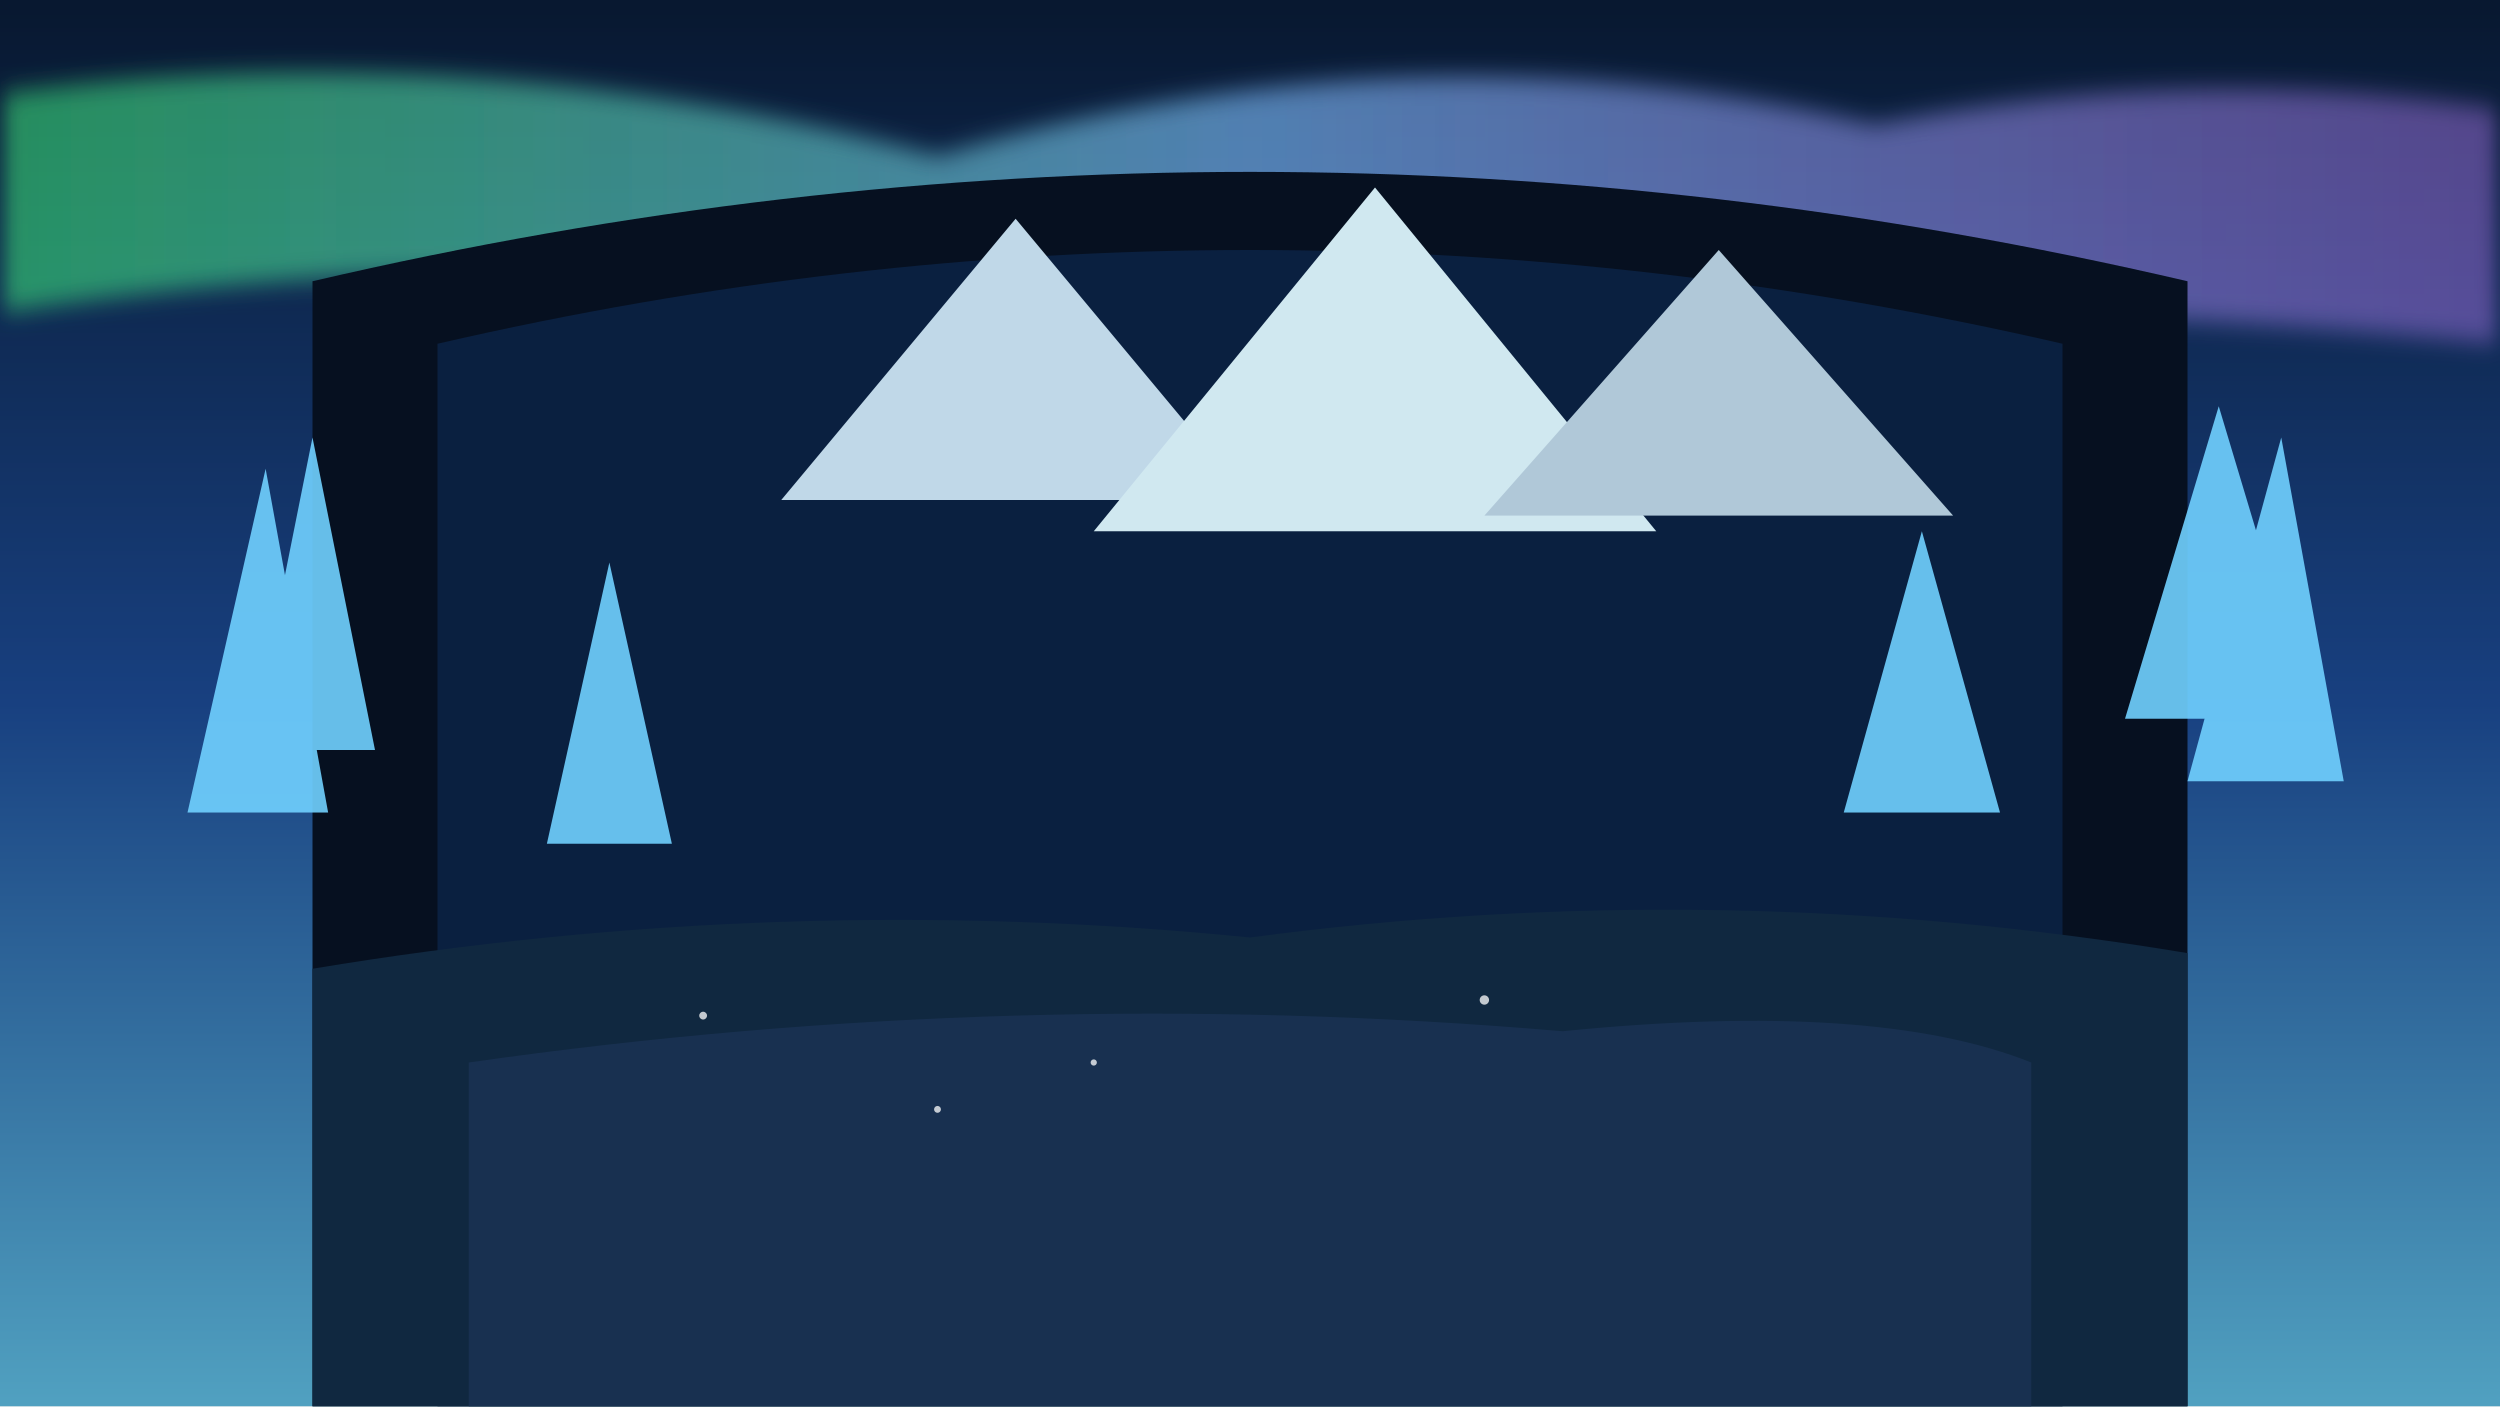
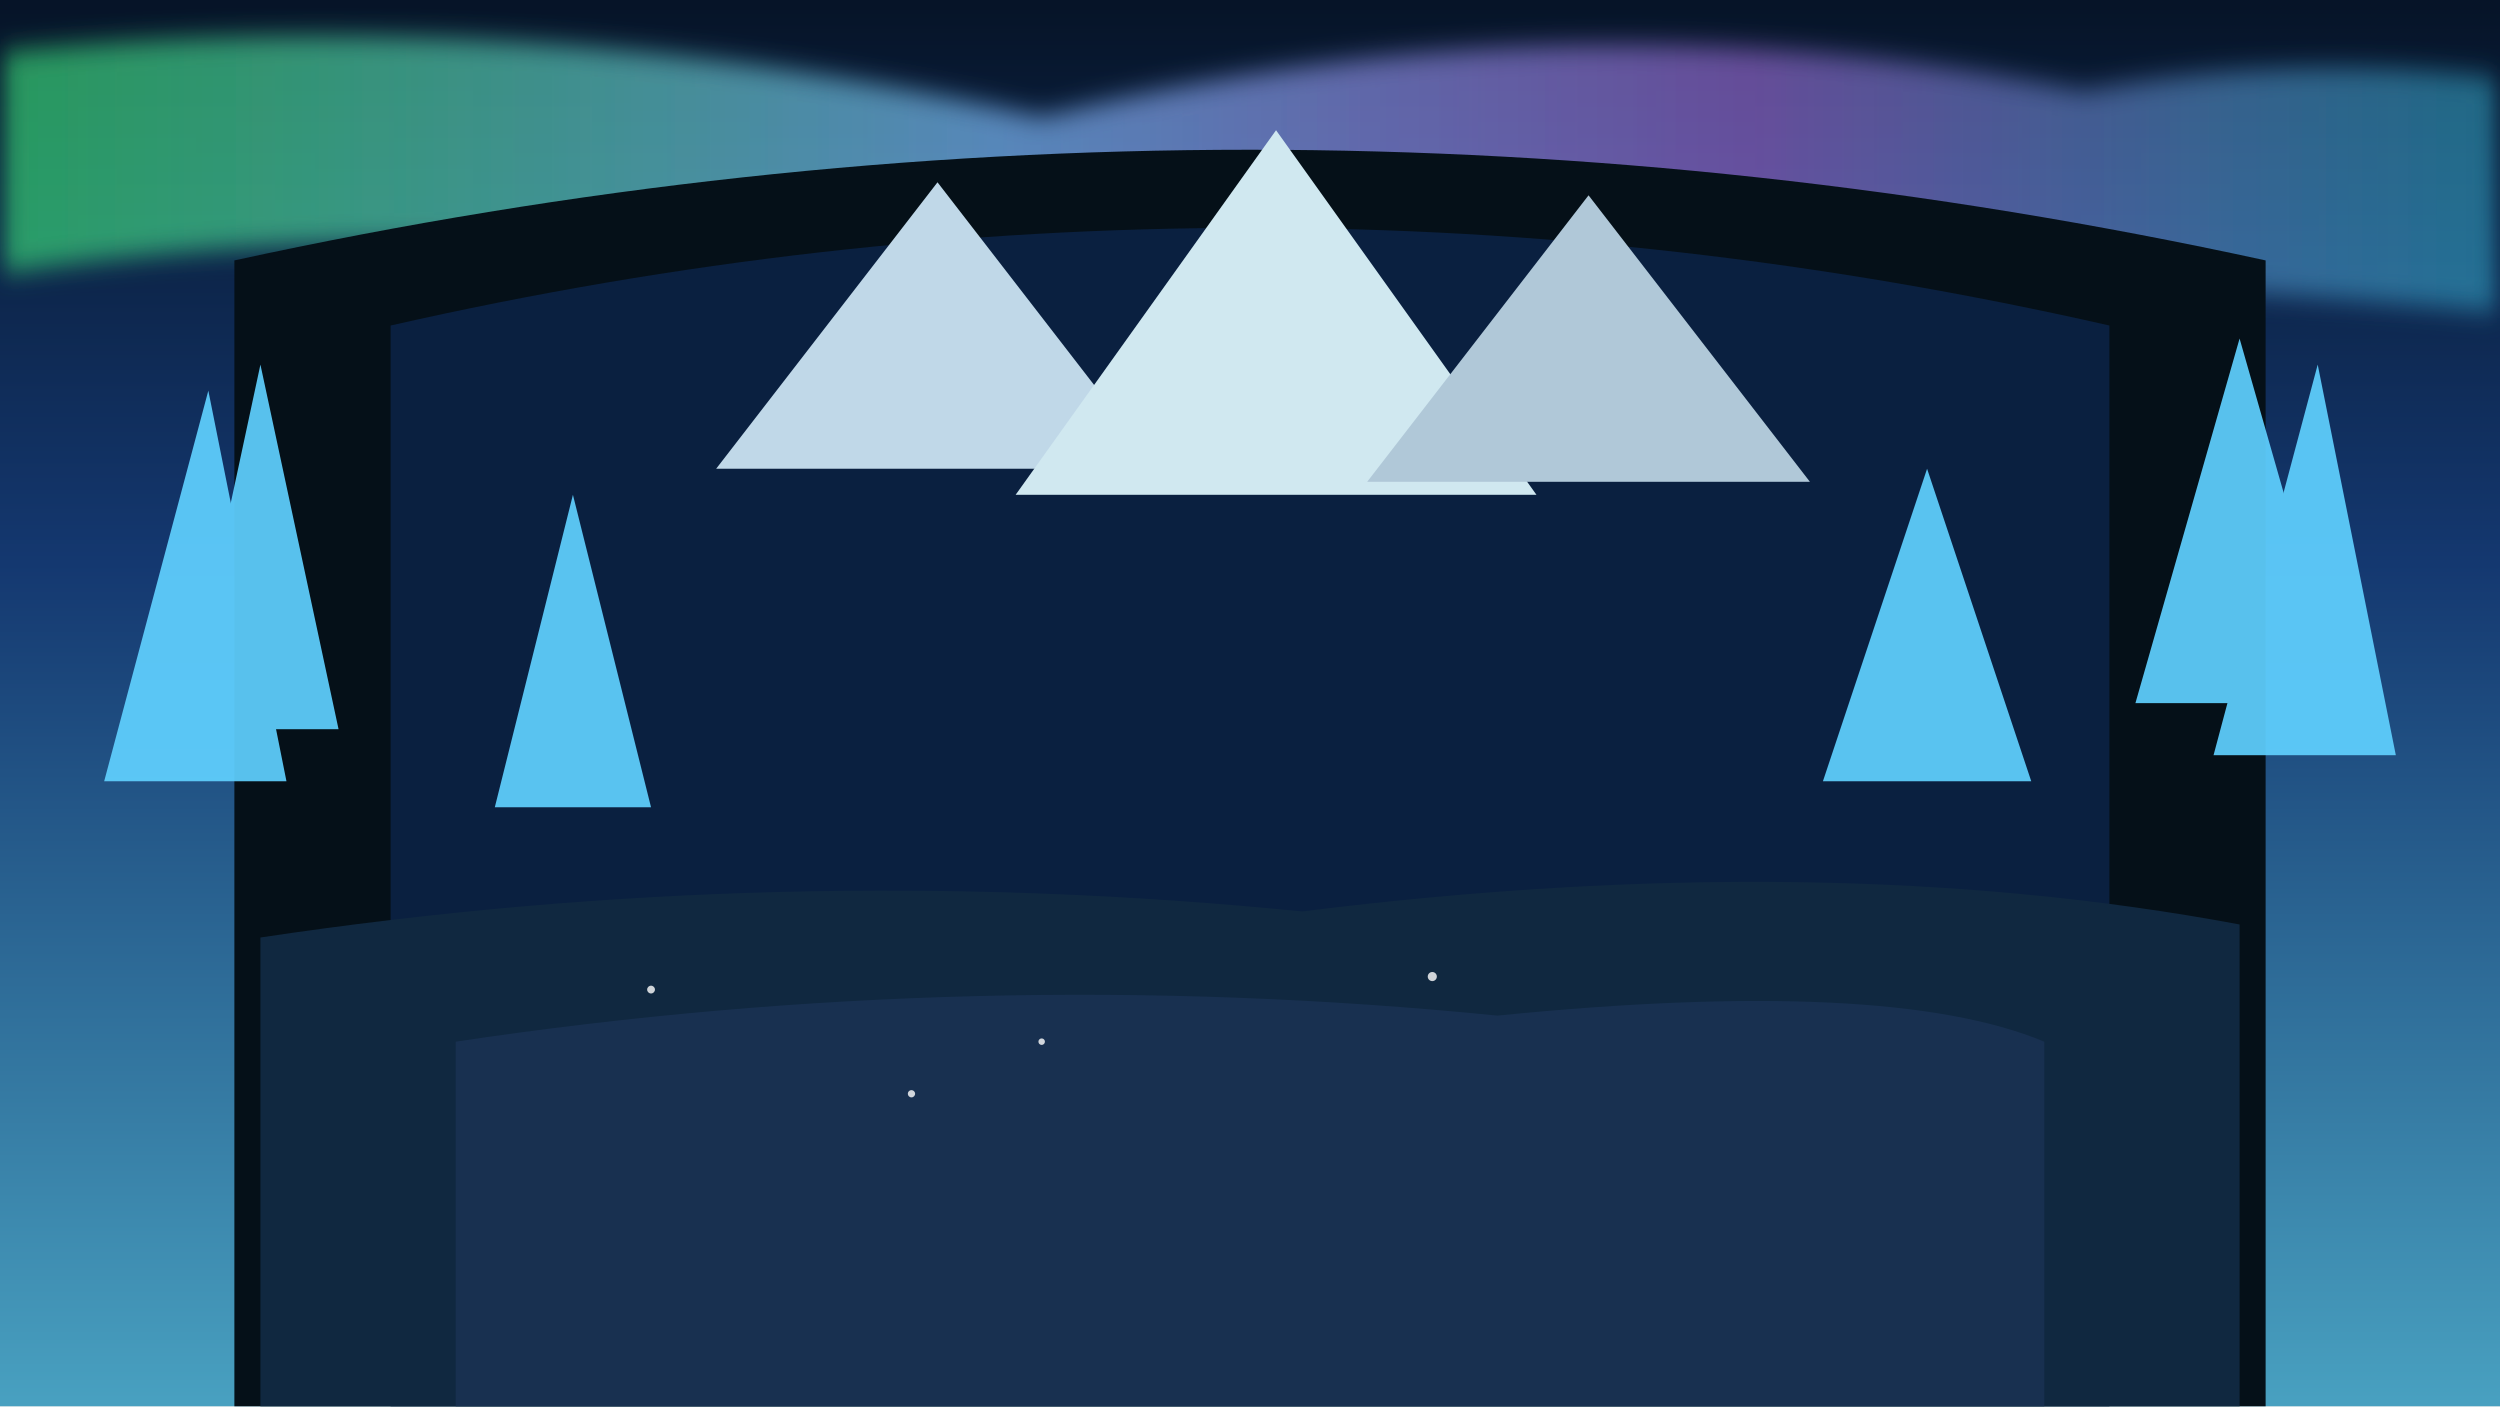
- <svg xmlns="http://www.w3.org/2000/svg" viewBox="0 0 1600 900" preserveAspectRatio="xMidYMid slice">
+ <svg xmlns="http://www.w3.org/2000/svg" viewBox="0 0 1920 1080" preserveAspectRatio="xMidYMid slice">
  <defs>
    <linearGradient id="sky" x1="0" y1="0" x2="0" y2="1">
-       <stop offset="0" stop-color="#081830" />
-       <stop offset=".5" stop-color="#184080" />
-       <stop offset="1" stop-color="#50a0c0" />
+       <stop offset="0" stop-color="#061428" />
+       <stop offset=".4" stop-color="#143870" />
+       <stop offset="1" stop-color="#48a0c0" />
    </linearGradient>
    <linearGradient id="aurora" x1="0" y1="0" x2="1" y2="0">
-       <stop offset="0" stop-color="#40ff80" stop-opacity=".5" />
-       <stop offset=".5" stop-color="#80c0ff" stop-opacity=".6" />
-       <stop offset="1" stop-color="#c080ff" stop-opacity=".4" />
+       <stop offset="0" stop-color="#40ff80" stop-opacity=".55" />
+       <stop offset=".4" stop-color="#80c0ff" stop-opacity=".65" />
+       <stop offset=".7" stop-color="#c080ff" stop-opacity=".5" />
+       <stop offset="1" stop-color="#40e0ff" stop-opacity=".4" />
    </linearGradient>
    <filter id="glow">
-       <feGaussianBlur stdDeviation="8" />
+       <feGaussianBlur stdDeviation="10" />
    </filter>
  </defs>
-   <rect width="1600" height="900" fill="url(#sky)" />
-   <path d="M0,60 Q300,20 600,100 Q900,10 1200,80 Q1400,40 1600,70 L1600,220 Q1200,180 800,220 Q400,140 0,200 Z" fill="url(#aurora)" filter="url(#glow)" />
-   <path d="M200,180 Q800,40 1400,180 L1400,900 L200,900 Z" fill="#061020" />
-   <path d="M280,220 Q800,100 1320,220 L1320,900 L280,900 Z" fill="#0a2040" />
-   <path d="M500,320 L650,140 L800,320 Z" fill="#c0d8e8" />
-   <path d="M700,340 L880,120 L1060,340 Z" fill="#d0e8f0" />
-   <path d="M950,330 L1100,160 L1250,330 Z" fill="#b0c8d8" />
-   <g fill="#70d0ff" opacity=".9">
-     <path d="M160,480 L200,280 L240,480 Z" />
-     <path d="M120,520 L170,300 L210,520 Z" />
-     <path d="M1360,460 L1420,260 L1480,460 Z" />
-     <path d="M1400,500 L1460,280 L1500,500 Z" />
-     <path d="M350,540 L390,360 L430,540 Z" />
-     <path d="M1180,520 L1230,340 L1280,520 Z" />
+   <rect width="1920" height="1080" fill="url(#sky)" />
+   <path d="M0,40 Q400,0 800,90 Q1200,-10 1600,70 Q1760,40 1920,60 L1920,240 Q1400,190 900,240 Q400,150 0,210 Z" fill="url(#aurora)" filter="url(#glow)" />
+   <path d="M180,200 Q960,30 1740,200 L1740,1080 L180,1080 Z" fill="#051018" />
+   <path d="M300,250 Q960,100 1620,250 L1620,1080 L300,1080 Z" fill="#0a2040" />
+   <path d="M550,360 L720,140 L890,360 Z" fill="#c0d8e8" />
+   <path d="M780,380 L980,100 L1180,380 Z" fill="#d0e8f0" />
+   <path d="M1050,370 L1220,150 L1390,370 Z" fill="#b0c8d8" />
+   <g fill="#60d0ff" opacity=".92">
+     <path d="M140,560 L200,280 L260,560 Z" />
+     <path d="M80,600 L160,300 L220,600 Z" />
+     <path d="M1640,540 L1720,260 L1800,540 Z" />
+     <path d="M1700,580 L1780,280 L1840,580 Z" />
+     <path d="M380,620 L440,380 L500,620 Z" />
+     <path d="M1400,600 L1480,360 L1560,600 Z" />
  </g>
-   <path d="M200,620 Q500,570 800,600 Q1100,560 1400,610 L1400,900 L200,900 Z" fill="#102840" />
-   <path d="M300,680 Q650,630 1000,660 Q1200,640 1300,680 L1300,900 L300,900 Z" fill="#183050" />
-   <g fill="#fff" opacity=".75">
-     <circle cx="450" cy="650" r="2.5" />
-     <circle cx="700" cy="680" r="2" />
-     <circle cx="950" cy="640" r="3" />
-     <circle cx="600" cy="710" r="2.2" />
+   <path d="M200,720 Q600,660 1000,700 Q1400,650 1720,710 L1720,1080 L200,1080 Z" fill="#102840" />
+   <path d="M350,800 Q750,740 1150,780 Q1450,750 1570,800 L1570,1080 L350,1080 Z" fill="#183050" />
+   <g fill="#fff" opacity=".8">
+     <circle cx="500" cy="760" r="3" />
+     <circle cx="800" cy="800" r="2.5" />
+     <circle cx="1100" cy="750" r="3.5" />
+     <circle cx="700" cy="840" r="2.8" />
  </g>
</svg>
